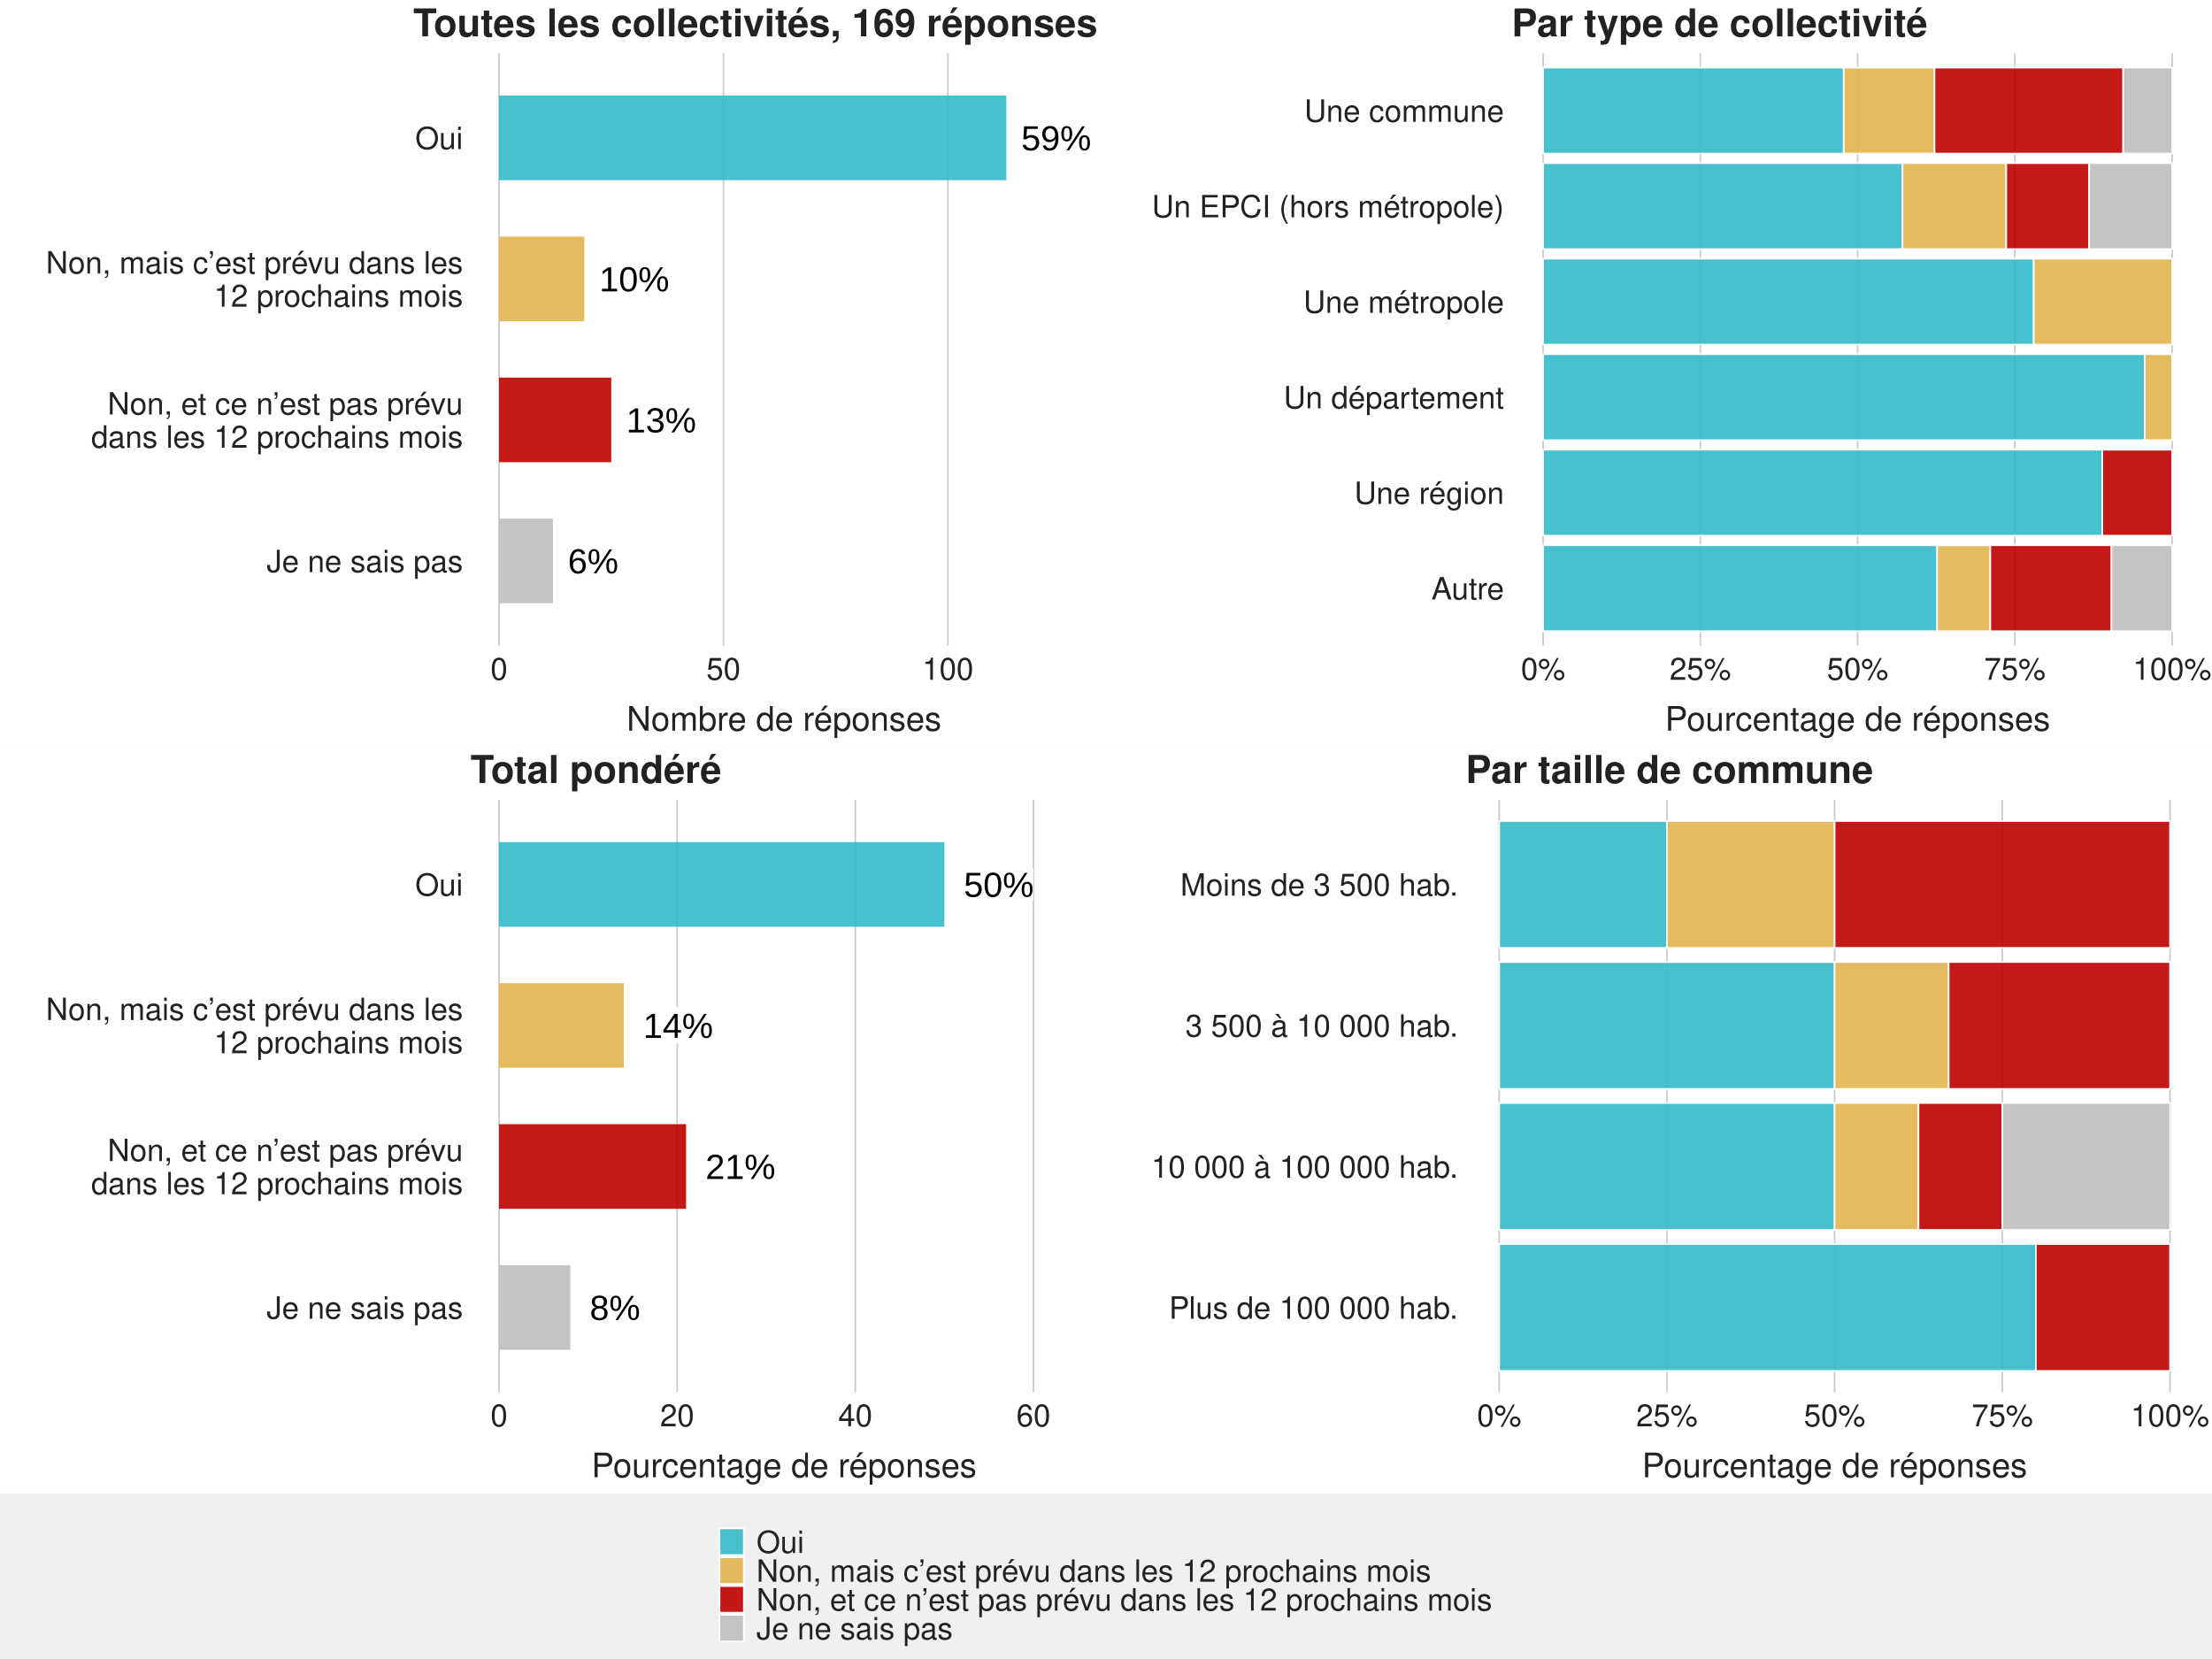
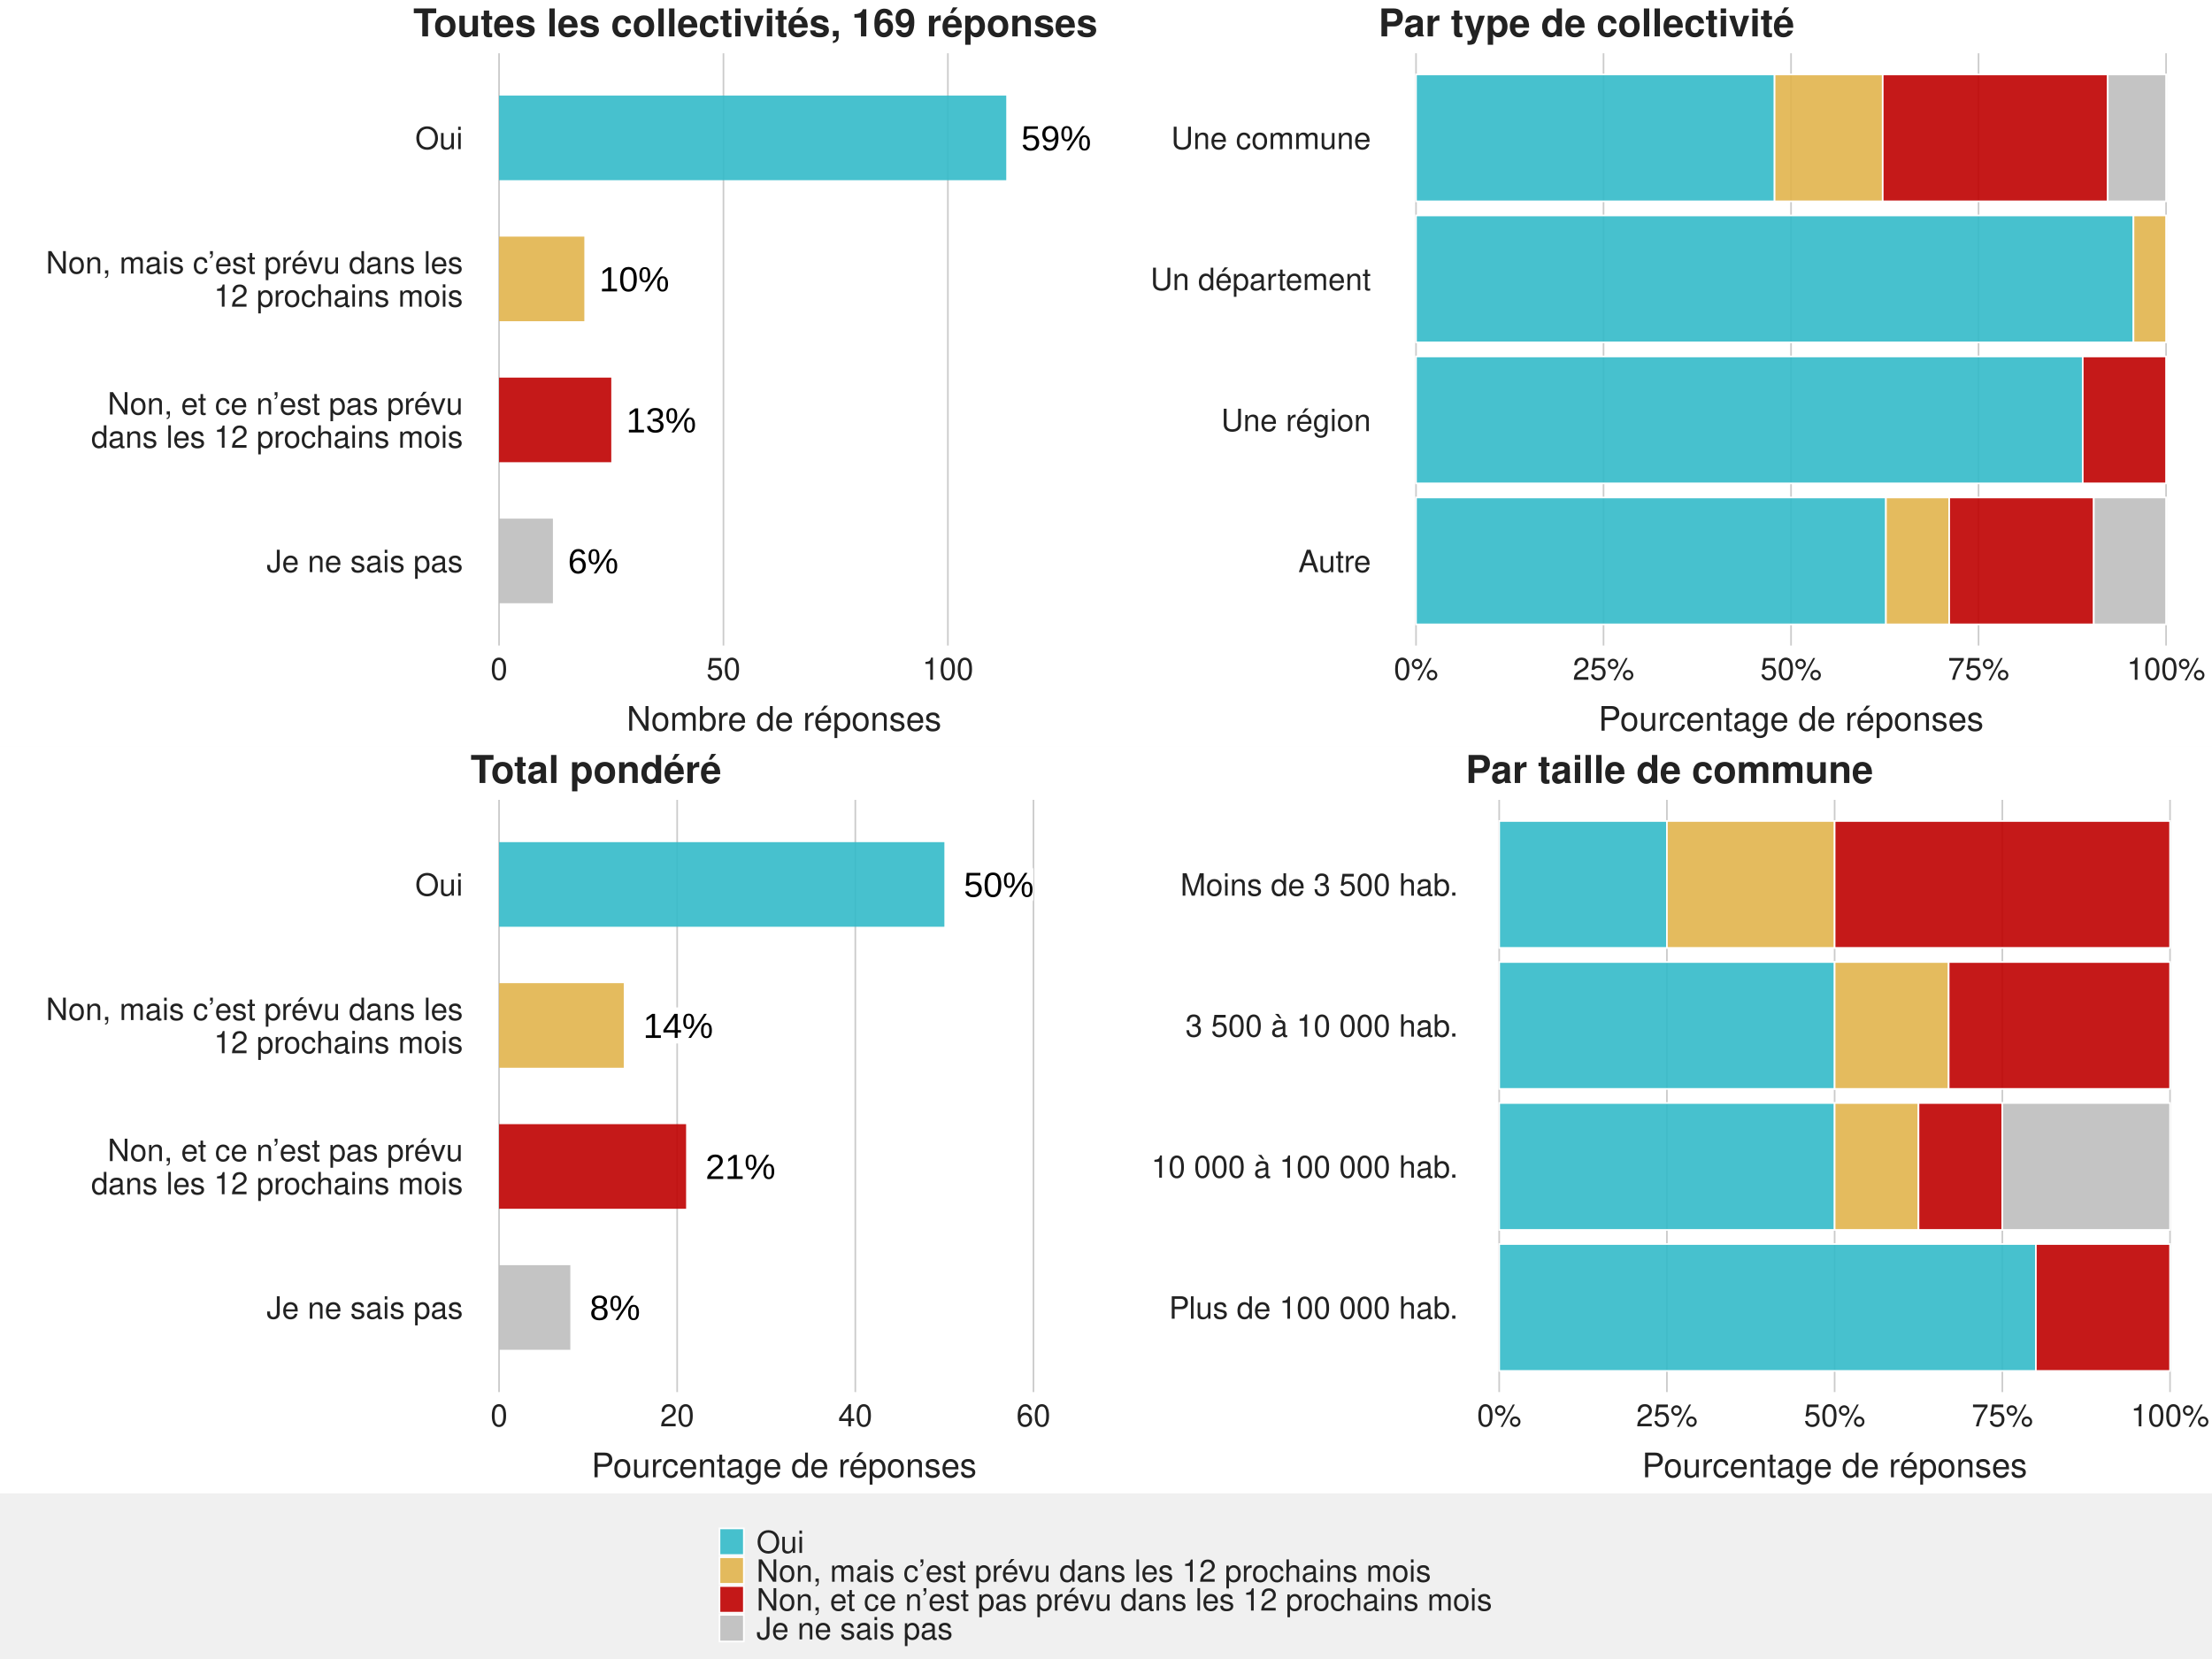
<svg xmlns="http://www.w3.org/2000/svg" class="svglite" width="1440.00pt" height="1080.00pt" viewBox="0 0 1440.00 1080.00">
  <defs>
    <style type="text/css">
    .svglite line, .svglite polyline, .svglite polygon, .svglite path, .svglite rect, .svglite circle {
      fill: none;
      stroke: #000000;
      stroke-linecap: round;
      stroke-linejoin: round;
      stroke-miterlimit: 10.00;
    }
    .svglite text {
      white-space: pre;
    }
  </style>
  </defs>
  <rect width="100%" height="100%" style="stroke: none; fill: none;" />
  <defs>
    <clipPath id="cpMC4wMHwxNDQwLjAwfDAuMDB8MTA4MC4wMA==">
      <rect x="0.00" y="0.00" width="1440.00" height="1080.00" />
    </clipPath>
  </defs>
  <g clip-path="url(#cpMC4wMHwxNDQwLjAwfDAuMDB8MTA4MC4wMA==)">
</g>
  <defs>
    <clipPath id="cpMC4wMHwxNDQwLjAwfDAuMDB8OTcyLjAw">
      <rect x="0.00" y="0.00" width="1440.00" height="972.00" />
    </clipPath>
  </defs>
  <g clip-path="url(#cpMC4wMHwxNDQwLjAwfDAuMDB8OTcyLjAw)">
</g>
  <g clip-path="url(#cpMC4wMHwxNDQwLjAwfDAuMDB8MTA4MC4wMA==)">
</g>
  <defs>
    <clipPath id="cpMC4wMHw3MjAuMDB8MC4wMHw5NzIuMDA=">
      <rect x="0.00" y="0.00" width="720.00" height="972.00" />
    </clipPath>
  </defs>
  <g clip-path="url(#cpMC4wMHw3MjAuMDB8MC4wMHw5NzIuMDA=)">
</g>
  <g clip-path="url(#cpMC4wMHwxNDQwLjAwfDAuMDB8MTA4MC4wMA==)">
</g>
  <defs>
    <clipPath id="cpMC4wMHw3MjAuMDB8MC4wMHw0ODYuMDA=">
      <rect x="0.00" y="0.00" width="720.00" height="486.00" />
    </clipPath>
  </defs>
  <g clip-path="url(#cpMC4wMHw3MjAuMDB8MC4wMHw0ODYuMDA=)">
    <rect x="0.00" y="0.00" width="720.00" height="486.00" style="stroke-width: 1.07; stroke: #FFFFFF; fill: #FFFFFF;" />
  </g>
  <g clip-path="url(#cpMC4wMHwxNDQwLjAwfDAuMDB8MTA4MC4wMA==)">
</g>
  <defs>
    <clipPath id="cpMzA2LjMyfDcxNC41MnwzNC42OXw0MjAuMjQ=">
      <rect x="306.32" y="34.69" width="408.20" height="385.55" />
    </clipPath>
  </defs>
  <g clip-path="url(#cpMzA2LjMyfDcxNC41MnwzNC42OXw0MjAuMjQ=)">
    <polyline points="324.88,420.24 324.88,34.69 " style="stroke-width: 1.07; stroke: #CBCBCB; stroke-linecap: butt;" />
    <polyline points="470.97,420.24 470.97,34.69 " style="stroke-width: 1.07; stroke: #CBCBCB; stroke-linecap: butt;" />
    <polyline points="617.07,420.24 617.07,34.69 " style="stroke-width: 1.07; stroke: #CBCBCB; stroke-linecap: butt;" />
    <rect x="324.88" y="62.23" width="330.18" height="55.08" style="stroke-width: 2.13; stroke: none; stroke-linecap: butt; stroke-linejoin: miter; fill: #33BBC9; fill-opacity: 0.90;" />
    <rect x="324.88" y="154.03" width="55.52" height="55.08" style="stroke-width: 2.13; stroke: none; stroke-linecap: butt; stroke-linejoin: miter; fill: #E1B44D; fill-opacity: 0.90;" />
    <rect x="324.88" y="245.82" width="73.05" height="55.08" style="stroke-width: 2.13; stroke: none; stroke-linecap: butt; stroke-linejoin: miter; fill: #BF0001; fill-opacity: 0.90;" />
    <rect x="324.88" y="337.62" width="35.06" height="55.08" style="stroke-width: 2.13; stroke: none; stroke-linecap: butt; stroke-linejoin: miter; fill: #BEBEBE; fill-opacity: 0.90;" />
    <polygon points="660.14,101.49 707.95,101.49 707.86,101.49 708.21,101.48 708.55,101.41 708.87,101.28 709.18,101.11 709.44,100.89 709.68,100.63 709.86,100.34 710.00,100.02 710.08,99.68 710.11,99.33 710.11,99.33 710.11,80.20 710.11,80.20 710.08,79.86 710.00,79.52 709.86,79.20 709.68,78.90 709.44,78.64 709.18,78.42 708.87,78.25 708.55,78.13 708.21,78.06 707.95,78.04 660.14,78.04 660.40,78.06 660.05,78.04 659.71,78.09 659.37,78.18 659.06,78.33 658.77,78.53 658.52,78.77 658.31,79.05 658.15,79.36 658.04,79.69 657.99,80.03 657.98,80.20 657.98,99.33 657.99,99.16 657.99,99.51 658.04,99.85 658.15,100.18 658.31,100.49 658.52,100.76 658.77,101.01 659.06,101.20 659.37,101.35 659.71,101.45 660.05,101.49 " style="stroke-width: nan; stroke: none; fill: #FFFFFF;" />
    <text x="664.81" y="97.89" style="font-size: 22.76px; font-family: &quot;Arial&quot;;" textLength="44.93px" lengthAdjust="spacingAndGlyphs">59%</text>
    <polygon points="385.48,193.29 433.28,193.29 433.20,193.29 433.54,193.27 433.88,193.20 434.21,193.08 434.51,192.91 434.78,192.69 435.01,192.43 435.20,192.13 435.33,191.81 435.42,191.48 435.44,191.13 435.44,191.13 435.44,172.00 435.44,172.00 435.42,171.65 435.33,171.31 435.20,171.00 435.01,170.70 434.78,170.44 434.51,170.22 434.21,170.05 433.88,169.92 433.54,169.85 433.28,169.84 385.48,169.84 385.74,169.85 385.39,169.84 385.04,169.88 384.71,169.98 384.40,170.13 384.11,170.33 383.86,170.57 383.65,170.84 383.49,171.15 383.38,171.48 383.32,171.83 383.32,172.00 383.32,191.13 383.32,190.96 383.32,191.30 383.38,191.65 383.49,191.98 383.65,192.28 383.86,192.56 384.11,192.80 384.40,193.00 384.71,193.15 385.04,193.25 385.39,193.29 " style="stroke-width: nan; stroke: none; fill: #FFFFFF;" />
    <text x="390.14" y="189.69" style="font-size: 22.76px; font-family: &quot;Arial&quot;;" textLength="44.93px" lengthAdjust="spacingAndGlyphs">10%</text>
    <polygon points="403.01,285.09 450.82,285.09 450.73,285.08 451.08,285.07 451.42,285.00 451.74,284.88 452.04,284.70 452.31,284.48 452.54,284.22 452.73,283.93 452.86,283.61 452.95,283.27 452.98,282.93 452.98,282.93 452.98,263.80 452.98,263.80 452.95,263.45 452.86,263.11 452.73,262.79 452.54,262.50 452.31,262.24 452.04,262.02 451.74,261.84 451.42,261.72 451.08,261.65 450.82,261.64 403.01,261.64 403.27,261.65 402.92,261.64 402.58,261.68 402.24,261.78 401.93,261.92 401.64,262.12 401.39,262.36 401.18,262.64 401.02,262.95 400.91,263.28 400.85,263.62 400.85,263.80 400.85,282.93 400.85,282.75 400.85,283.10 400.91,283.44 401.02,283.77 401.18,284.08 401.39,284.36 401.64,284.60 401.93,284.80 402.24,284.95 402.58,285.04 402.92,285.08 " style="stroke-width: nan; stroke: none; fill: #FFFFFF;" />
    <text x="407.68" y="281.49" style="font-size: 22.76px; font-family: &quot;Arial&quot;;" textLength="44.93px" lengthAdjust="spacingAndGlyphs">13%</text>
    <polygon points="365.02,376.88 399.82,376.88 399.73,376.88 400.08,376.87 400.42,376.80 400.75,376.67 401.05,376.50 401.32,376.28 401.55,376.02 401.73,375.73 401.87,375.41 401.95,375.07 401.98,374.72 401.98,374.72 401.98,355.59 401.98,355.59 401.95,355.25 401.87,354.91 401.73,354.59 401.55,354.29 401.32,354.03 401.05,353.81 400.75,353.64 400.42,353.52 400.08,353.45 399.82,353.43 365.02,353.43 365.28,353.45 364.93,353.43 364.59,353.48 364.26,353.57 363.94,353.72 363.66,353.92 363.41,354.16 363.20,354.44 363.03,354.75 362.92,355.08 362.87,355.42 362.86,355.59 362.86,374.72 362.87,374.55 362.87,374.90 362.92,375.24 363.03,375.57 363.20,375.88 363.41,376.16 363.66,376.40 363.94,376.59 364.26,376.74 364.59,376.84 364.93,376.88 " style="stroke-width: nan; stroke: none; fill: #FFFFFF;" />
    <text x="369.69" y="373.28" style="font-size: 22.76px; font-family: &quot;Arial&quot;;" textLength="31.92px" lengthAdjust="spacingAndGlyphs">6%</text>
  </g>
  <g clip-path="url(#cpMC4wMHwxNDQwLjAwfDAuMDB8MTA4MC4wMA==)">
    <text x="301.39" y="372.45" text-anchor="end" style="font-size: 20.00px;fill: #222222; font-family: &quot;Nimbus Sans&quot;;" textLength="127.82px" lengthAdjust="spacingAndGlyphs">Je ne sais pas</text>
    <text x="301.39" y="269.85" text-anchor="end" style="font-size: 20.00px;fill: #222222; font-family: &quot;Nimbus Sans&quot;;" textLength="232.30px" lengthAdjust="spacingAndGlyphs">Non, et ce n’est pas prévu</text>
    <text x="301.39" y="291.45" text-anchor="end" style="font-size: 20.00px;fill: #222222; font-family: &quot;Nimbus Sans&quot;;" textLength="242.29px" lengthAdjust="spacingAndGlyphs">dans les 12 prochains mois</text>
    <text x="301.39" y="178.05" text-anchor="end" style="font-size: 20.00px;fill: #222222; font-family: &quot;Nimbus Sans&quot;;" textLength="272.29px" lengthAdjust="spacingAndGlyphs">Non, mais c’est prévu dans les</text>
    <text x="301.39" y="199.65" text-anchor="end" style="font-size: 20.00px;fill: #222222; font-family: &quot;Nimbus Sans&quot;;" textLength="162.26px" lengthAdjust="spacingAndGlyphs">12 prochains mois</text>
    <text x="301.39" y="97.06" text-anchor="end" style="font-size: 20.00px;fill: #222222; font-family: &quot;Nimbus Sans&quot;;" textLength="31.12px" lengthAdjust="spacingAndGlyphs">Oui</text>
    <text x="324.88" y="442.54" text-anchor="middle" style="font-size: 20.00px;fill: #222222; font-family: &quot;Nimbus Sans&quot;;" textLength="11.12px" lengthAdjust="spacingAndGlyphs">0</text>
    <text x="470.97" y="442.54" text-anchor="middle" style="font-size: 20.00px;fill: #222222; font-family: &quot;Nimbus Sans&quot;;" textLength="22.23px" lengthAdjust="spacingAndGlyphs">50</text>
    <text x="617.07" y="442.54" text-anchor="middle" style="font-size: 20.00px;fill: #222222; font-family: &quot;Nimbus Sans&quot;;" textLength="33.35px" lengthAdjust="spacingAndGlyphs">100</text>
    <text x="510.42" y="475.68" text-anchor="middle" style="font-size: 22.00px;fill: #222222; font-family: &quot;Nimbus Sans&quot;;" textLength="205.42px" lengthAdjust="spacingAndGlyphs">Nombre de réponses</text>
    <text x="714.52" y="23.71" text-anchor="end" style="font-size: 25.00px; font-weight: bold;fill: #222222; font-family: &quot;Nimbus Sans&quot;;" textLength="447.48px" lengthAdjust="spacingAndGlyphs">Toutes les collectivités, 169 réponses</text>
  </g>
  <defs>
    <clipPath id="cpMC4wMHw3MjAuMDB8NDg2LjAwfDk3Mi4wMA==">
      <rect x="0.00" y="486.00" width="720.00" height="486.00" />
    </clipPath>
  </defs>
  <g clip-path="url(#cpMC4wMHw3MjAuMDB8NDg2LjAwfDk3Mi4wMA==)">
    <rect x="0.00" y="486.00" width="720.00" height="486.00" style="stroke-width: 1.07; stroke: #FFFFFF; fill: #FFFFFF;" />
  </g>
  <g clip-path="url(#cpMC4wMHwxNDQwLjAwfDAuMDB8MTA4MC4wMA==)">
</g>
  <defs>
    <clipPath id="cpMzA2LjMyfDcxNC41Mnw1MjAuNjl8OTA2LjI0">
      <rect x="306.32" y="520.69" width="408.20" height="385.55" />
    </clipPath>
  </defs>
  <g clip-path="url(#cpMzA2LjMyfDcxNC41Mnw1MjAuNjl8OTA2LjI0)">
    <polyline points="324.88,906.24 324.88,520.69 " style="stroke-width: 1.07; stroke: #CBCBCB; stroke-linecap: butt;" />
    <polyline points="440.84,906.24 440.84,520.69 " style="stroke-width: 1.07; stroke: #CBCBCB; stroke-linecap: butt;" />
    <polyline points="556.81,906.24 556.81,520.69 " style="stroke-width: 1.07; stroke: #CBCBCB; stroke-linecap: butt;" />
    <polyline points="672.77,906.24 672.77,520.69 " style="stroke-width: 1.07; stroke: #CBCBCB; stroke-linecap: butt;" />
    <rect x="324.88" y="823.62" width="46.39" height="55.08" style="stroke-width: 2.13; stroke: none; stroke-linecap: butt; stroke-linejoin: miter; fill: #BEBEBE; fill-opacity: 0.90;" />
    <rect x="324.88" y="731.82" width="121.76" height="55.08" style="stroke-width: 2.13; stroke: none; stroke-linecap: butt; stroke-linejoin: miter; fill: #BF0001; fill-opacity: 0.90;" />
    <rect x="324.88" y="640.03" width="81.18" height="55.08" style="stroke-width: 2.13; stroke: none; stroke-linecap: butt; stroke-linejoin: miter; fill: #E1B44D; fill-opacity: 0.90;" />
    <rect x="324.88" y="548.23" width="289.91" height="55.08" style="stroke-width: 2.13; stroke: none; stroke-linecap: butt; stroke-linejoin: miter; fill: #33BBC9; fill-opacity: 0.90;" />
    <polygon points="379.22,862.88 414.02,862.88 413.93,862.88 414.28,862.87 414.62,862.80 414.94,862.67 415.25,862.50 415.51,862.28 415.75,862.02 415.93,861.73 416.07,861.41 416.15,861.07 416.18,860.72 416.18,860.72 416.18,841.59 416.18,841.59 416.15,841.25 416.07,840.91 415.93,840.59 415.75,840.29 415.51,840.03 415.25,839.81 414.94,839.64 414.62,839.52 414.28,839.45 414.02,839.43 379.22,839.43 379.48,839.45 379.13,839.43 378.79,839.48 378.45,839.57 378.14,839.72 377.85,839.92 377.60,840.16 377.40,840.44 377.23,840.75 377.12,841.08 377.07,841.42 377.06,841.59 377.06,860.72 377.07,860.55 377.07,860.90 377.12,861.24 377.23,861.57 377.40,861.88 377.60,862.16 377.85,862.40 378.14,862.59 378.45,862.74 378.79,862.84 379.13,862.88 " style="stroke-width: nan; stroke: none; fill: #FFFFFF;" />
    <text x="383.89" y="859.28" style="font-size: 22.76px; font-family: &quot;Arial&quot;;" textLength="31.92px" lengthAdjust="spacingAndGlyphs">8%</text>
    <polygon points="454.60,771.09 502.41,771.09 502.32,771.08 502.67,771.07 503.01,771.00 503.33,770.88 503.63,770.70 503.90,770.48 504.13,770.22 504.32,769.93 504.46,769.61 504.54,769.27 504.57,768.93 504.57,768.93 504.57,749.80 504.57,749.80 504.54,749.45 504.46,749.11 504.32,748.79 504.13,748.50 503.90,748.24 503.63,748.02 503.33,747.84 503.01,747.72 502.67,747.65 502.41,747.64 454.60,747.64 454.86,747.65 454.51,747.64 454.17,747.68 453.83,747.78 453.52,747.92 453.23,748.12 452.98,748.36 452.77,748.64 452.61,748.95 452.50,749.28 452.45,749.62 452.44,749.80 452.44,768.93 452.45,768.75 452.45,769.10 452.50,769.44 452.61,769.77 452.77,770.08 452.98,770.36 453.23,770.60 453.52,770.80 453.83,770.95 454.17,771.04 454.51,771.08 " style="stroke-width: nan; stroke: none; fill: #FFFFFF;" />
    <text x="459.27" y="767.49" style="font-size: 22.76px; font-family: &quot;Arial&quot;;" textLength="44.93px" lengthAdjust="spacingAndGlyphs">21%</text>
    <polygon points="414.01,679.29 461.82,679.29 461.73,679.29 462.08,679.27 462.42,679.20 462.74,679.08 463.05,678.91 463.31,678.69 463.55,678.43 463.73,678.13 463.87,677.81 463.95,677.48 463.98,677.13 463.98,677.13 463.98,658.00 463.98,658.00 463.95,657.65 463.87,657.31 463.73,657.00 463.55,656.70 463.31,656.44 463.05,656.22 462.74,656.05 462.42,655.92 462.08,655.85 461.82,655.84 414.01,655.84 414.27,655.85 413.92,655.84 413.58,655.88 413.24,655.98 412.93,656.13 412.64,656.33 412.39,656.57 412.18,656.84 412.02,657.15 411.91,657.48 411.86,657.83 411.85,658.00 411.85,677.13 411.86,676.96 411.86,677.30 411.91,677.65 412.02,677.98 412.18,678.28 412.39,678.56 412.64,678.80 412.93,679.00 413.24,679.15 413.58,679.25 413.92,679.29 " style="stroke-width: nan; stroke: none; fill: #FFFFFF;" />
    <text x="418.68" y="675.69" style="font-size: 22.76px; font-family: &quot;Arial&quot;;" textLength="44.93px" lengthAdjust="spacingAndGlyphs">14%</text>
    <polygon points="622.75,587.49 670.56,587.49 670.47,587.49 670.82,587.48 671.16,587.41 671.48,587.28 671.78,587.11 672.05,586.89 672.28,586.63 672.47,586.34 672.61,586.02 672.69,585.68 672.72,585.33 672.72,585.33 672.72,566.20 672.72,566.20 672.69,565.86 672.61,565.52 672.47,565.20 672.28,564.90 672.05,564.64 671.78,564.42 671.48,564.25 671.16,564.13 670.82,564.06 670.56,564.04 622.75,564.04 623.01,564.06 622.66,564.04 622.32,564.09 621.98,564.18 621.67,564.33 621.38,564.53 621.13,564.77 620.92,565.05 620.76,565.36 620.65,565.69 620.60,566.03 620.59,566.20 620.59,585.33 620.60,585.16 620.60,585.51 620.65,585.85 620.76,586.18 620.92,586.49 621.13,586.76 621.38,587.01 621.67,587.20 621.98,587.35 622.32,587.45 622.66,587.49 " style="stroke-width: nan; stroke: none; fill: #FFFFFF;" />
    <text x="627.42" y="583.89" style="font-size: 22.76px; font-family: &quot;Arial&quot;;" textLength="44.93px" lengthAdjust="spacingAndGlyphs">50%</text>
  </g>
  <g clip-path="url(#cpMC4wMHwxNDQwLjAwfDAuMDB8MTA4MC4wMA==)">
    <text x="301.39" y="858.45" text-anchor="end" style="font-size: 20.00px;fill: #222222; font-family: &quot;Nimbus Sans&quot;;" textLength="127.82px" lengthAdjust="spacingAndGlyphs">Je ne sais pas</text>
    <text x="301.39" y="755.85" text-anchor="end" style="font-size: 20.00px;fill: #222222; font-family: &quot;Nimbus Sans&quot;;" textLength="232.30px" lengthAdjust="spacingAndGlyphs">Non, et ce n’est pas prévu</text>
    <text x="301.39" y="777.45" text-anchor="end" style="font-size: 20.00px;fill: #222222; font-family: &quot;Nimbus Sans&quot;;" textLength="242.29px" lengthAdjust="spacingAndGlyphs">dans les 12 prochains mois</text>
    <text x="301.39" y="664.05" text-anchor="end" style="font-size: 20.00px;fill: #222222; font-family: &quot;Nimbus Sans&quot;;" textLength="272.29px" lengthAdjust="spacingAndGlyphs">Non, mais c’est prévu dans les</text>
    <text x="301.39" y="685.65" text-anchor="end" style="font-size: 20.00px;fill: #222222; font-family: &quot;Nimbus Sans&quot;;" textLength="162.26px" lengthAdjust="spacingAndGlyphs">12 prochains mois</text>
    <text x="301.39" y="583.06" text-anchor="end" style="font-size: 20.00px;fill: #222222; font-family: &quot;Nimbus Sans&quot;;" textLength="31.12px" lengthAdjust="spacingAndGlyphs">Oui</text>
    <text x="324.88" y="928.54" text-anchor="middle" style="font-size: 20.00px;fill: #222222; font-family: &quot;Nimbus Sans&quot;;" textLength="11.12px" lengthAdjust="spacingAndGlyphs">0</text>
    <text x="440.84" y="928.54" text-anchor="middle" style="font-size: 20.00px;fill: #222222; font-family: &quot;Nimbus Sans&quot;;" textLength="22.23px" lengthAdjust="spacingAndGlyphs">20</text>
    <text x="556.81" y="928.54" text-anchor="middle" style="font-size: 20.00px;fill: #222222; font-family: &quot;Nimbus Sans&quot;;" textLength="22.23px" lengthAdjust="spacingAndGlyphs">40</text>
    <text x="672.77" y="928.54" text-anchor="middle" style="font-size: 20.00px;fill: #222222; font-family: &quot;Nimbus Sans&quot;;" textLength="22.23px" lengthAdjust="spacingAndGlyphs">60</text>
    <text x="510.42" y="961.68" text-anchor="middle" style="font-size: 22.00px;fill: #222222; font-family: &quot;Nimbus Sans&quot;;" textLength="251.94px" lengthAdjust="spacingAndGlyphs">Pourcentage de réponses</text>
    <text x="306.32" y="509.71" style="font-size: 25.00px; font-weight: bold;fill: #222222; font-family: &quot;Nimbus Sans&quot;;" textLength="165.33px" lengthAdjust="spacingAndGlyphs">Total pondéré</text>
  </g>
  <defs>
    <clipPath id="cpNzIwLjAwfDE0NDAuMDB8MC4wMHw5NzIuMDA=">
      <rect x="720.00" y="0.00" width="720.00" height="972.00" />
    </clipPath>
  </defs>
  <g clip-path="url(#cpNzIwLjAwfDE0NDAuMDB8MC4wMHw5NzIuMDA=)">
</g>
  <g clip-path="url(#cpMC4wMHwxNDQwLjAwfDAuMDB8MTA4MC4wMA==)">
</g>
  <defs>
    <clipPath id="cpNzIwLjAwfDE0NDAuMDB8MC4wMHw0ODYuMDA=">
      <rect x="720.00" y="0.00" width="720.00" height="486.00" />
    </clipPath>
  </defs>
  <g clip-path="url(#cpNzIwLjAwfDE0NDAuMDB8MC4wMHw0ODYuMDA=)">
    <rect x="720.00" y="0.00" width="720.00" height="486.00" style="stroke-width: 1.07; stroke: #FFFFFF; fill: #FFFFFF;" />
  </g>
  <g clip-path="url(#cpMC4wMHwxNDQwLjAwfDAuMDB8MTA4MC4wMA==)">
</g>
  <defs>
-     <clipPath id="cpOTg0LjA3fDE0MzQuNTJ8MzQuNjl8NDIwLjI0">
-       <rect x="984.07" y="34.69" width="450.45" height="385.55" />
-     </clipPath>
-   </defs>
-   <g clip-path="url(#cpOTg0LjA3fDE0MzQuNTJ8MzQuNjl8NDIwLjI0)">
-     <polyline points="1004.55,420.24 1004.55,34.69 " style="stroke-width: 1.07; stroke: #CBCBCB; stroke-linecap: butt;" />
-     <polyline points="1106.92,420.24 1106.92,34.69 " style="stroke-width: 1.07; stroke: #CBCBCB; stroke-linecap: butt;" />
-     <polyline points="1209.30,420.24 1209.30,34.69 " style="stroke-width: 1.07; stroke: #CBCBCB; stroke-linecap: butt;" />
-     <polyline points="1311.67,420.24 1311.67,34.69 " style="stroke-width: 1.07; stroke: #CBCBCB; stroke-linecap: butt;" />
-     <polyline points="1414.05,420.24 1414.05,34.69 " style="stroke-width: 1.07; stroke: #CBCBCB; stroke-linecap: butt;" />
-     <rect x="1200.20" y="44.02" width="59.15" height="55.97" style="stroke-width: 1.07; stroke: #FFFFFF; stroke-linecap: butt; stroke-linejoin: miter; fill: #E1B44D; fill-opacity: 0.90;" />
-     <rect x="1259.35" y="44.02" width="122.85" height="55.97" style="stroke-width: 1.07; stroke: #FFFFFF; stroke-linecap: butt; stroke-linejoin: miter; fill: #BF0001; fill-opacity: 0.90;" />
-     <rect x="1004.55" y="44.02" width="195.65" height="55.97" style="stroke-width: 1.07; stroke: #FFFFFF; stroke-linecap: butt; stroke-linejoin: miter; fill: #33BBC9; fill-opacity: 0.90;" />
-     <rect x="1382.20" y="44.02" width="31.85" height="55.97" style="stroke-width: 1.07; stroke: #FFFFFF; stroke-linecap: butt; stroke-linejoin: miter; fill: #BEBEBE; fill-opacity: 0.90;" />
-     <rect x="1004.55" y="168.39" width="319.41" height="55.97" style="stroke-width: 1.07; stroke: #FFFFFF; stroke-linecap: butt; stroke-linejoin: miter; fill: #33BBC9; fill-opacity: 0.90;" />
-     <rect x="1323.96" y="168.39" width="90.09" height="55.97" style="stroke-width: 1.07; stroke: #FFFFFF; stroke-linecap: butt; stroke-linejoin: miter; fill: #E1B44D; fill-opacity: 0.90;" />
-     <rect x="1414.05" y="168.39" width="0.00" height="55.97" style="stroke-width: 1.07; stroke: #FFFFFF; stroke-linecap: butt; stroke-linejoin: miter; fill: #BF0001; fill-opacity: 0.90;" />
-     <rect x="1414.05" y="168.39" width="0.00" height="55.97" style="stroke-width: 1.07; stroke: #FFFFFF; stroke-linecap: butt; stroke-linejoin: miter; fill: #BEBEBE; fill-opacity: 0.90;" />
-     <rect x="1004.55" y="106.20" width="234.00" height="55.97" style="stroke-width: 1.07; stroke: #FFFFFF; stroke-linecap: butt; stroke-linejoin: miter; fill: #33BBC9; fill-opacity: 0.90;" />
-     <rect x="1238.55" y="106.20" width="67.50" height="55.97" style="stroke-width: 1.07; stroke: #FFFFFF; stroke-linecap: butt; stroke-linejoin: miter; fill: #E1B44D; fill-opacity: 0.90;" />
-     <rect x="1306.05" y="106.20" width="54.00" height="55.97" style="stroke-width: 1.07; stroke: #FFFFFF; stroke-linecap: butt; stroke-linejoin: miter; fill: #BF0001; fill-opacity: 0.90;" />
-     <rect x="1360.05" y="106.20" width="54.00" height="55.97" style="stroke-width: 1.07; stroke: #FFFFFF; stroke-linecap: butt; stroke-linejoin: miter; fill: #BEBEBE; fill-opacity: 0.90;" />
-     <rect x="1004.55" y="230.57" width="391.69" height="55.97" style="stroke-width: 1.07; stroke: #FFFFFF; stroke-linecap: butt; stroke-linejoin: miter; fill: #33BBC9; fill-opacity: 0.90;" />
-     <rect x="1396.24" y="230.57" width="17.80" height="55.97" style="stroke-width: 1.07; stroke: #FFFFFF; stroke-linecap: butt; stroke-linejoin: miter; fill: #E1B44D; fill-opacity: 0.90;" />
-     <rect x="1414.05" y="230.57" width="0.00" height="55.97" style="stroke-width: 1.07; stroke: #FFFFFF; stroke-linecap: butt; stroke-linejoin: miter; fill: #BF0001; fill-opacity: 0.90;" />
-     <rect x="1414.05" y="230.57" width="0.00" height="55.97" style="stroke-width: 1.07; stroke: #FFFFFF; stroke-linecap: butt; stroke-linejoin: miter; fill: #BEBEBE; fill-opacity: 0.90;" />
-     <rect x="1004.55" y="292.76" width="364.00" height="55.97" style="stroke-width: 1.07; stroke: #FFFFFF; stroke-linecap: butt; stroke-linejoin: miter; fill: #33BBC9; fill-opacity: 0.90;" />
-     <rect x="1368.55" y="292.76" width="0.00" height="55.97" style="stroke-width: 1.07; stroke: #FFFFFF; stroke-linecap: butt; stroke-linejoin: miter; fill: #E1B44D; fill-opacity: 0.90;" />
-     <rect x="1368.55" y="292.76" width="45.50" height="55.97" style="stroke-width: 1.07; stroke: #FFFFFF; stroke-linecap: butt; stroke-linejoin: miter; fill: #BF0001; fill-opacity: 0.90;" />
-     <rect x="1414.05" y="292.76" width="0.00" height="55.97" style="stroke-width: 1.07; stroke: #FFFFFF; stroke-linecap: butt; stroke-linejoin: miter; fill: #BEBEBE; fill-opacity: 0.90;" />
-     <rect x="1004.55" y="354.94" width="256.55" height="55.97" style="stroke-width: 1.07; stroke: #FFFFFF; stroke-linecap: butt; stroke-linejoin: miter; fill: #33BBC9; fill-opacity: 0.90;" />
-     <rect x="1261.10" y="354.94" width="34.54" height="55.97" style="stroke-width: 1.07; stroke: #FFFFFF; stroke-linecap: butt; stroke-linejoin: miter; fill: #E1B44D; fill-opacity: 0.90;" />
-     <rect x="1295.64" y="354.94" width="78.94" height="55.97" style="stroke-width: 1.07; stroke: #FFFFFF; stroke-linecap: butt; stroke-linejoin: miter; fill: #BF0001; fill-opacity: 0.90;" />
-     <rect x="1374.58" y="354.94" width="39.47" height="55.97" style="stroke-width: 1.07; stroke: #FFFFFF; stroke-linecap: butt; stroke-linejoin: miter; fill: #BEBEBE; fill-opacity: 0.90;" />
-   </g>
-   <g clip-path="url(#cpMC4wMHwxNDQwLjAwfDAuMDB8MTA4MC4wMA==)">
-     <text x="979.14" y="390.21" text-anchor="end" style="font-size: 20.00px;fill: #222222; font-family: &quot;Nimbus Sans&quot;;" textLength="47.79px" lengthAdjust="spacingAndGlyphs">Autre</text>
-     <text x="979.14" y="328.03" text-anchor="end" style="font-size: 20.00px;fill: #222222; font-family: &quot;Nimbus Sans&quot;;" textLength="97.80px" lengthAdjust="spacingAndGlyphs">Une région</text>
-     <text x="979.14" y="265.84" text-anchor="end" style="font-size: 20.00px;fill: #222222; font-family: &quot;Nimbus Sans&quot;;" textLength="143.37px" lengthAdjust="spacingAndGlyphs">Un département</text>
-     <text x="979.14" y="203.66" text-anchor="end" style="font-size: 20.00px;fill: #222222; font-family: &quot;Nimbus Sans&quot;;" textLength="131.14px" lengthAdjust="spacingAndGlyphs">Une métropole</text>
-     <text x="979.14" y="141.48" text-anchor="end" style="font-size: 20.00px;fill: #222222; font-family: &quot;Nimbus Sans&quot;;" textLength="230.04px" lengthAdjust="spacingAndGlyphs">Un EPCI (hors métropole)</text>
-     <text x="979.14" y="79.29" text-anchor="end" style="font-size: 20.00px;fill: #222222; font-family: &quot;Nimbus Sans&quot;;" textLength="130.02px" lengthAdjust="spacingAndGlyphs">Une commune</text>
-     <text x="1004.55" y="442.54" text-anchor="middle" style="font-size: 20.00px;fill: #222222; font-family: &quot;Nimbus Sans&quot;;" textLength="28.89px" lengthAdjust="spacingAndGlyphs">0%</text>
-     <text x="1106.92" y="442.54" text-anchor="middle" style="font-size: 20.00px;fill: #222222; font-family: &quot;Nimbus Sans&quot;;" textLength="40.01px" lengthAdjust="spacingAndGlyphs">25%</text>
-     <text x="1209.30" y="442.54" text-anchor="middle" style="font-size: 20.00px;fill: #222222; font-family: &quot;Nimbus Sans&quot;;" textLength="40.01px" lengthAdjust="spacingAndGlyphs">50%</text>
-     <text x="1311.67" y="442.54" text-anchor="middle" style="font-size: 20.00px;fill: #222222; font-family: &quot;Nimbus Sans&quot;;" textLength="40.01px" lengthAdjust="spacingAndGlyphs">75%</text>
-     <text x="1414.05" y="442.54" text-anchor="middle" style="font-size: 20.00px;fill: #222222; font-family: &quot;Nimbus Sans&quot;;" textLength="51.13px" lengthAdjust="spacingAndGlyphs">100%</text>
-     <text x="1209.30" y="475.68" text-anchor="middle" style="font-size: 22.00px;fill: #222222; font-family: &quot;Nimbus Sans&quot;;" textLength="251.94px" lengthAdjust="spacingAndGlyphs">Pourcentage de réponses</text>
-     <text x="984.07" y="23.71" style="font-size: 25.00px; font-weight: bold;fill: #222222; font-family: &quot;Nimbus Sans&quot;;" textLength="270.97px" lengthAdjust="spacingAndGlyphs">Par type de collectivité</text>
+     <clipPath id="cpODk3LjQxfDE0MzQuNTJ8MzQuNjl8NDIwLjI0">
+       <rect x="897.41" y="34.69" width="537.11" height="385.55" />
+     </clipPath>
+   </defs>
+   <g clip-path="url(#cpODk3LjQxfDE0MzQuNTJ8MzQuNjl8NDIwLjI0)">
+     <polyline points="921.82,420.24 921.82,34.69 " style="stroke-width: 1.07; stroke: #CBCBCB; stroke-linecap: butt;" />
+     <polyline points="1043.89,420.24 1043.89,34.69 " style="stroke-width: 1.07; stroke: #CBCBCB; stroke-linecap: butt;" />
+     <polyline points="1165.96,420.24 1165.96,34.69 " style="stroke-width: 1.07; stroke: #CBCBCB; stroke-linecap: butt;" />
+     <polyline points="1288.03,420.24 1288.03,34.69 " style="stroke-width: 1.07; stroke: #CBCBCB; stroke-linecap: butt;" />
+     <polyline points="1410.11,420.24 1410.11,34.69 " style="stroke-width: 1.07; stroke: #CBCBCB; stroke-linecap: butt;" />
+     <rect x="921.82" y="323.85" width="305.91" height="82.62" style="stroke-width: 1.07; stroke: #FFFFFF; stroke-linecap: butt; stroke-linejoin: miter; fill: #33BBC9; fill-opacity: 0.90;" />
+     <rect x="1227.73" y="323.85" width="41.18" height="82.62" style="stroke-width: 1.07; stroke: #FFFFFF; stroke-linecap: butt; stroke-linejoin: miter; fill: #E1B44D; fill-opacity: 0.90;" />
+     <rect x="1268.92" y="323.85" width="94.13" height="82.62" style="stroke-width: 1.07; stroke: #FFFFFF; stroke-linecap: butt; stroke-linejoin: miter; fill: #BF0001; fill-opacity: 0.90;" />
+     <rect x="1363.04" y="323.85" width="47.06" height="82.62" style="stroke-width: 1.07; stroke: #FFFFFF; stroke-linecap: butt; stroke-linejoin: miter; fill: #BEBEBE; fill-opacity: 0.90;" />
+     <rect x="921.82" y="140.26" width="467.06" height="82.62" style="stroke-width: 1.07; stroke: #FFFFFF; stroke-linecap: butt; stroke-linejoin: miter; fill: #33BBC9; fill-opacity: 0.90;" />
+     <rect x="1388.88" y="140.26" width="21.23" height="82.62" style="stroke-width: 1.07; stroke: #FFFFFF; stroke-linecap: butt; stroke-linejoin: miter; fill: #E1B44D; fill-opacity: 0.90;" />
+     <rect x="1410.11" y="140.26" width="0.00" height="82.62" style="stroke-width: 1.07; stroke: #FFFFFF; stroke-linecap: butt; stroke-linejoin: miter; fill: #BF0001; fill-opacity: 0.90;" />
+     <rect x="1410.11" y="140.26" width="0.00" height="82.62" style="stroke-width: 1.07; stroke: #FFFFFF; stroke-linecap: butt; stroke-linejoin: miter; fill: #BEBEBE; fill-opacity: 0.90;" />
+     <rect x="1155.11" y="48.46" width="70.53" height="82.62" style="stroke-width: 1.07; stroke: #FFFFFF; stroke-linecap: butt; stroke-linejoin: miter; fill: #E1B44D; fill-opacity: 0.90;" />
+     <rect x="1225.64" y="48.46" width="146.49" height="82.62" style="stroke-width: 1.07; stroke: #FFFFFF; stroke-linecap: butt; stroke-linejoin: miter; fill: #BF0001; fill-opacity: 0.90;" />
+     <rect x="921.82" y="48.46" width="233.29" height="82.62" style="stroke-width: 1.07; stroke: #FFFFFF; stroke-linecap: butt; stroke-linejoin: miter; fill: #33BBC9; fill-opacity: 0.90;" />
+     <rect x="1372.13" y="48.46" width="37.98" height="82.62" style="stroke-width: 1.07; stroke: #FFFFFF; stroke-linecap: butt; stroke-linejoin: miter; fill: #BEBEBE; fill-opacity: 0.90;" />
+     <rect x="921.82" y="232.05" width="434.03" height="82.62" style="stroke-width: 1.07; stroke: #FFFFFF; stroke-linecap: butt; stroke-linejoin: miter; fill: #33BBC9; fill-opacity: 0.90;" />
+     <rect x="1355.85" y="232.05" width="0.00" height="82.62" style="stroke-width: 1.07; stroke: #FFFFFF; stroke-linecap: butt; stroke-linejoin: miter; fill: #E1B44D; fill-opacity: 0.90;" />
+     <rect x="1355.85" y="232.05" width="54.25" height="82.62" style="stroke-width: 1.07; stroke: #FFFFFF; stroke-linecap: butt; stroke-linejoin: miter; fill: #BF0001; fill-opacity: 0.90;" />
+     <rect x="1410.11" y="232.05" width="0.00" height="82.62" style="stroke-width: 1.07; stroke: #FFFFFF; stroke-linecap: butt; stroke-linejoin: miter; fill: #BEBEBE; fill-opacity: 0.90;" />
+   </g>
+   <g clip-path="url(#cpMC4wMHwxNDQwLjAwfDAuMDB8MTA4MC4wMA==)">
+     <text x="892.47" y="372.45" text-anchor="end" style="font-size: 20.00px;fill: #222222; font-family: &quot;Nimbus Sans&quot;;" textLength="47.79px" lengthAdjust="spacingAndGlyphs">Autre</text>
+     <text x="892.47" y="280.65" text-anchor="end" style="font-size: 20.00px;fill: #222222; font-family: &quot;Nimbus Sans&quot;;" textLength="97.80px" lengthAdjust="spacingAndGlyphs">Une région</text>
+     <text x="892.47" y="188.85" text-anchor="end" style="font-size: 20.00px;fill: #222222; font-family: &quot;Nimbus Sans&quot;;" textLength="143.37px" lengthAdjust="spacingAndGlyphs">Un département</text>
+     <text x="892.47" y="97.06" text-anchor="end" style="font-size: 20.00px;fill: #222222; font-family: &quot;Nimbus Sans&quot;;" textLength="130.02px" lengthAdjust="spacingAndGlyphs">Une commune</text>
+     <text x="921.82" y="442.54" text-anchor="middle" style="font-size: 20.00px;fill: #222222; font-family: &quot;Nimbus Sans&quot;;" textLength="28.89px" lengthAdjust="spacingAndGlyphs">0%</text>
+     <text x="1043.89" y="442.54" text-anchor="middle" style="font-size: 20.00px;fill: #222222; font-family: &quot;Nimbus Sans&quot;;" textLength="40.01px" lengthAdjust="spacingAndGlyphs">25%</text>
+     <text x="1165.96" y="442.54" text-anchor="middle" style="font-size: 20.00px;fill: #222222; font-family: &quot;Nimbus Sans&quot;;" textLength="40.01px" lengthAdjust="spacingAndGlyphs">50%</text>
+     <text x="1288.03" y="442.54" text-anchor="middle" style="font-size: 20.00px;fill: #222222; font-family: &quot;Nimbus Sans&quot;;" textLength="40.01px" lengthAdjust="spacingAndGlyphs">75%</text>
+     <text x="1410.11" y="442.54" text-anchor="middle" style="font-size: 20.00px;fill: #222222; font-family: &quot;Nimbus Sans&quot;;" textLength="51.13px" lengthAdjust="spacingAndGlyphs">100%</text>
+     <text x="1165.96" y="475.68" text-anchor="middle" style="font-size: 22.00px;fill: #222222; font-family: &quot;Nimbus Sans&quot;;" textLength="251.94px" lengthAdjust="spacingAndGlyphs">Pourcentage de réponses</text>
+     <text x="897.41" y="23.71" style="font-size: 25.00px; font-weight: bold;fill: #222222; font-family: &quot;Nimbus Sans&quot;;" textLength="270.97px" lengthAdjust="spacingAndGlyphs">Par type de collectivité</text>
  </g>
  <defs>
    <clipPath id="cpNzIwLjAwfDE0NDAuMDB8NDg2LjAwfDk3Mi4wMA==">
      <rect x="720.00" y="486.00" width="720.00" height="486.00" />
    </clipPath>
  </defs>
  <g clip-path="url(#cpNzIwLjAwfDE0NDAuMDB8NDg2LjAwfDk3Mi4wMA==)">
    <rect x="720.00" y="486.00" width="720.00" height="486.00" style="stroke-width: 1.07; stroke: #FFFFFF; fill: #FFFFFF;" />
  </g>
  <g clip-path="url(#cpMC4wMHwxNDQwLjAwfDAuMDB8MTA4MC4wMA==)">
</g>
  <defs>
    <clipPath id="cpOTU0LjEzfDE0MzQuNTJ8NTIwLjY5fDkwNi4yNA==">
      <rect x="954.13" y="520.69" width="480.39" height="385.55" />
    </clipPath>
  </defs>
  <g clip-path="url(#cpOTU0LjEzfDE0MzQuNTJ8NTIwLjY5fDkwNi4yNA==)">
    <polyline points="975.97,906.24 975.97,520.69 " style="stroke-width: 1.07; stroke: #CBCBCB; stroke-linecap: butt;" />
    <polyline points="1085.15,906.24 1085.15,520.69 " style="stroke-width: 1.07; stroke: #CBCBCB; stroke-linecap: butt;" />
    <polyline points="1194.33,906.24 1194.33,520.69 " style="stroke-width: 1.07; stroke: #CBCBCB; stroke-linecap: butt;" />
    <polyline points="1303.51,906.24 1303.51,520.69 " style="stroke-width: 1.07; stroke: #CBCBCB; stroke-linecap: butt;" />
    <polyline points="1412.68,906.24 1412.68,520.69 " style="stroke-width: 1.07; stroke: #CBCBCB; stroke-linecap: butt;" />
+     <rect x="975.97" y="718.05" width="218.36" height="82.62" style="stroke-width: 1.07; stroke: #FFFFFF; stroke-linecap: butt; stroke-linejoin: miter; fill: #33BBC9; fill-opacity: 0.90;" />
+     <rect x="1194.33" y="718.05" width="54.59" height="82.62" style="stroke-width: 1.07; stroke: #FFFFFF; stroke-linecap: butt; stroke-linejoin: miter; fill: #E1B44D; fill-opacity: 0.90;" />
+     <rect x="1248.92" y="718.05" width="54.59" height="82.62" style="stroke-width: 1.07; stroke: #FFFFFF; stroke-linecap: butt; stroke-linejoin: miter; fill: #BF0001; fill-opacity: 0.90;" />
+     <rect x="1303.51" y="718.05" width="109.18" height="82.62" style="stroke-width: 1.07; stroke: #FFFFFF; stroke-linecap: butt; stroke-linejoin: miter; fill: #BEBEBE; fill-opacity: 0.90;" />
+     <rect x="975.97" y="626.26" width="218.36" height="82.62" style="stroke-width: 1.07; stroke: #FFFFFF; stroke-linecap: butt; stroke-linejoin: miter; fill: #33BBC9; fill-opacity: 0.90;" />
+     <rect x="1194.33" y="626.26" width="74.24" height="82.62" style="stroke-width: 1.07; stroke: #FFFFFF; stroke-linecap: butt; stroke-linejoin: miter; fill: #E1B44D; fill-opacity: 0.90;" />
+     <rect x="1268.57" y="626.26" width="144.12" height="82.62" style="stroke-width: 1.07; stroke: #FFFFFF; stroke-linecap: butt; stroke-linejoin: miter; fill: #BF0001; fill-opacity: 0.90;" />
+     <rect x="1412.68" y="626.26" width="0.00" height="82.62" style="stroke-width: 1.07; stroke: #FFFFFF; stroke-linecap: butt; stroke-linejoin: miter; fill: #BEBEBE; fill-opacity: 0.90;" />
    <rect x="975.97" y="534.46" width="109.18" height="82.62" style="stroke-width: 1.07; stroke: #FFFFFF; stroke-linecap: butt; stroke-linejoin: miter; fill: #33BBC9; fill-opacity: 0.90;" />
    <rect x="1085.15" y="534.46" width="109.18" height="82.62" style="stroke-width: 1.07; stroke: #FFFFFF; stroke-linecap: butt; stroke-linejoin: miter; fill: #E1B44D; fill-opacity: 0.90;" />
    <rect x="1194.33" y="534.46" width="218.36" height="82.62" style="stroke-width: 1.07; stroke: #FFFFFF; stroke-linecap: butt; stroke-linejoin: miter; fill: #BF0001; fill-opacity: 0.90;" />
    <rect x="1412.68" y="534.46" width="0.00" height="82.62" style="stroke-width: 1.07; stroke: #FFFFFF; stroke-linecap: butt; stroke-linejoin: miter; fill: #BEBEBE; fill-opacity: 0.90;" />
-     <rect x="975.97" y="626.26" width="218.36" height="82.62" style="stroke-width: 1.07; stroke: #FFFFFF; stroke-linecap: butt; stroke-linejoin: miter; fill: #33BBC9; fill-opacity: 0.90;" />
-     <rect x="1194.33" y="626.26" width="74.24" height="82.62" style="stroke-width: 1.07; stroke: #FFFFFF; stroke-linecap: butt; stroke-linejoin: miter; fill: #E1B44D; fill-opacity: 0.90;" />
-     <rect x="1268.57" y="626.26" width="144.12" height="82.62" style="stroke-width: 1.07; stroke: #FFFFFF; stroke-linecap: butt; stroke-linejoin: miter; fill: #BF0001; fill-opacity: 0.90;" />
-     <rect x="1412.68" y="626.26" width="0.00" height="82.62" style="stroke-width: 1.07; stroke: #FFFFFF; stroke-linecap: butt; stroke-linejoin: miter; fill: #BEBEBE; fill-opacity: 0.90;" />
-     <rect x="975.97" y="718.05" width="218.36" height="82.62" style="stroke-width: 1.07; stroke: #FFFFFF; stroke-linecap: butt; stroke-linejoin: miter; fill: #33BBC9; fill-opacity: 0.90;" />
-     <rect x="1194.33" y="718.05" width="54.59" height="82.62" style="stroke-width: 1.07; stroke: #FFFFFF; stroke-linecap: butt; stroke-linejoin: miter; fill: #E1B44D; fill-opacity: 0.90;" />
-     <rect x="1248.92" y="718.05" width="54.59" height="82.62" style="stroke-width: 1.07; stroke: #FFFFFF; stroke-linecap: butt; stroke-linejoin: miter; fill: #BF0001; fill-opacity: 0.90;" />
-     <rect x="1303.51" y="718.05" width="109.18" height="82.62" style="stroke-width: 1.07; stroke: #FFFFFF; stroke-linecap: butt; stroke-linejoin: miter; fill: #BEBEBE; fill-opacity: 0.90;" />
    <rect x="975.97" y="809.85" width="349.37" height="82.62" style="stroke-width: 1.07; stroke: #FFFFFF; stroke-linecap: butt; stroke-linejoin: miter; fill: #33BBC9; fill-opacity: 0.90;" />
    <rect x="1325.34" y="809.85" width="0.00" height="82.62" style="stroke-width: 1.07; stroke: #FFFFFF; stroke-linecap: butt; stroke-linejoin: miter; fill: #E1B44D; fill-opacity: 0.90;" />
    <rect x="1325.34" y="809.85" width="87.34" height="82.62" style="stroke-width: 1.07; stroke: #FFFFFF; stroke-linecap: butt; stroke-linejoin: miter; fill: #BF0001; fill-opacity: 0.90;" />
    <rect x="1412.68" y="809.85" width="0.00" height="82.62" style="stroke-width: 1.07; stroke: #FFFFFF; stroke-linecap: butt; stroke-linejoin: miter; fill: #BEBEBE; fill-opacity: 0.90;" />
  </g>
  <g clip-path="url(#cpMC4wMHwxNDQwLjAwfDAuMDB8MTA4MC4wMA==)">
    <text x="949.20" y="858.45" text-anchor="end" style="font-size: 20.00px;fill: #222222; font-family: &quot;Nimbus Sans&quot;;" textLength="188.98px" lengthAdjust="spacingAndGlyphs">Plus de 100 000 hab.</text>
    <text x="949.20" y="766.65" text-anchor="end" style="font-size: 20.00px;fill: #222222; font-family: &quot;Nimbus Sans&quot;;" textLength="200.10px" lengthAdjust="spacingAndGlyphs">10 000 à 100 000 hab.</text>
    <text x="949.20" y="674.85" text-anchor="end" style="font-size: 20.00px;fill: #222222; font-family: &quot;Nimbus Sans&quot;;" textLength="177.87px" lengthAdjust="spacingAndGlyphs">3 500 à 10 000 hab.</text>
    <text x="949.20" y="583.06" text-anchor="end" style="font-size: 20.00px;fill: #222222; font-family: &quot;Nimbus Sans&quot;;" textLength="181.18px" lengthAdjust="spacingAndGlyphs">Moins de 3 500 hab.</text>
    <text x="975.97" y="928.54" text-anchor="middle" style="font-size: 20.00px;fill: #222222; font-family: &quot;Nimbus Sans&quot;;" textLength="28.89px" lengthAdjust="spacingAndGlyphs">0%</text>
    <text x="1085.15" y="928.54" text-anchor="middle" style="font-size: 20.00px;fill: #222222; font-family: &quot;Nimbus Sans&quot;;" textLength="40.01px" lengthAdjust="spacingAndGlyphs">25%</text>
    <text x="1194.33" y="928.54" text-anchor="middle" style="font-size: 20.00px;fill: #222222; font-family: &quot;Nimbus Sans&quot;;" textLength="40.01px" lengthAdjust="spacingAndGlyphs">50%</text>
    <text x="1303.51" y="928.54" text-anchor="middle" style="font-size: 20.00px;fill: #222222; font-family: &quot;Nimbus Sans&quot;;" textLength="40.01px" lengthAdjust="spacingAndGlyphs">75%</text>
    <text x="1412.68" y="928.54" text-anchor="middle" style="font-size: 20.00px;fill: #222222; font-family: &quot;Nimbus Sans&quot;;" textLength="51.13px" lengthAdjust="spacingAndGlyphs">100%</text>
    <text x="1194.33" y="961.68" text-anchor="middle" style="font-size: 22.00px;fill: #222222; font-family: &quot;Nimbus Sans&quot;;" textLength="251.94px" lengthAdjust="spacingAndGlyphs">Pourcentage de réponses</text>
    <text x="954.13" y="509.71" style="font-size: 25.00px; font-weight: bold;fill: #222222; font-family: &quot;Nimbus Sans&quot;;" textLength="265.40px" lengthAdjust="spacingAndGlyphs">Par taille de commune</text>
    <rect x="468.38" y="994.98" width="15.86" height="17.34" style="stroke-width: 1.07; stroke: #FFFFFF; stroke-linecap: butt; stroke-linejoin: miter; fill: #33BBC9; fill-opacity: 0.90;" />
    <rect x="468.38" y="1013.74" width="15.86" height="17.34" style="stroke-width: 1.07; stroke: #FFFFFF; stroke-linecap: butt; stroke-linejoin: miter; fill: #E1B44D; fill-opacity: 0.90;" />
    <rect x="468.38" y="1032.50" width="15.86" height="17.34" style="stroke-width: 1.07; stroke: #FFFFFF; stroke-linecap: butt; stroke-linejoin: miter; fill: #BF0001; fill-opacity: 0.90;" />
    <rect x="468.38" y="1051.26" width="15.86" height="17.34" style="stroke-width: 1.07; stroke: #FFFFFF; stroke-linecap: butt; stroke-linejoin: miter; fill: #BEBEBE; fill-opacity: 0.90;" />
    <text x="492.42" y="1010.94" style="font-size: 20.00px;fill: #222222; font-family: &quot;Nimbus Sans&quot;;" textLength="31.12px" lengthAdjust="spacingAndGlyphs">Oui</text>
    <text x="492.42" y="1029.70" style="font-size: 20.00px;fill: #222222; font-family: &quot;Nimbus Sans&quot;;" textLength="440.11px" lengthAdjust="spacingAndGlyphs">Non, mais c’est prévu dans les 12 prochains mois</text>
    <text x="492.42" y="1048.46" style="font-size: 20.00px;fill: #222222; font-family: &quot;Nimbus Sans&quot;;" textLength="480.15px" lengthAdjust="spacingAndGlyphs">Non, et ce n’est pas prévu dans les 12 prochains mois</text>
    <text x="492.42" y="1067.22" style="font-size: 20.00px;fill: #222222; font-family: &quot;Nimbus Sans&quot;;" textLength="127.82px" lengthAdjust="spacingAndGlyphs">Je ne sais pas</text>
  </g>
</svg>
